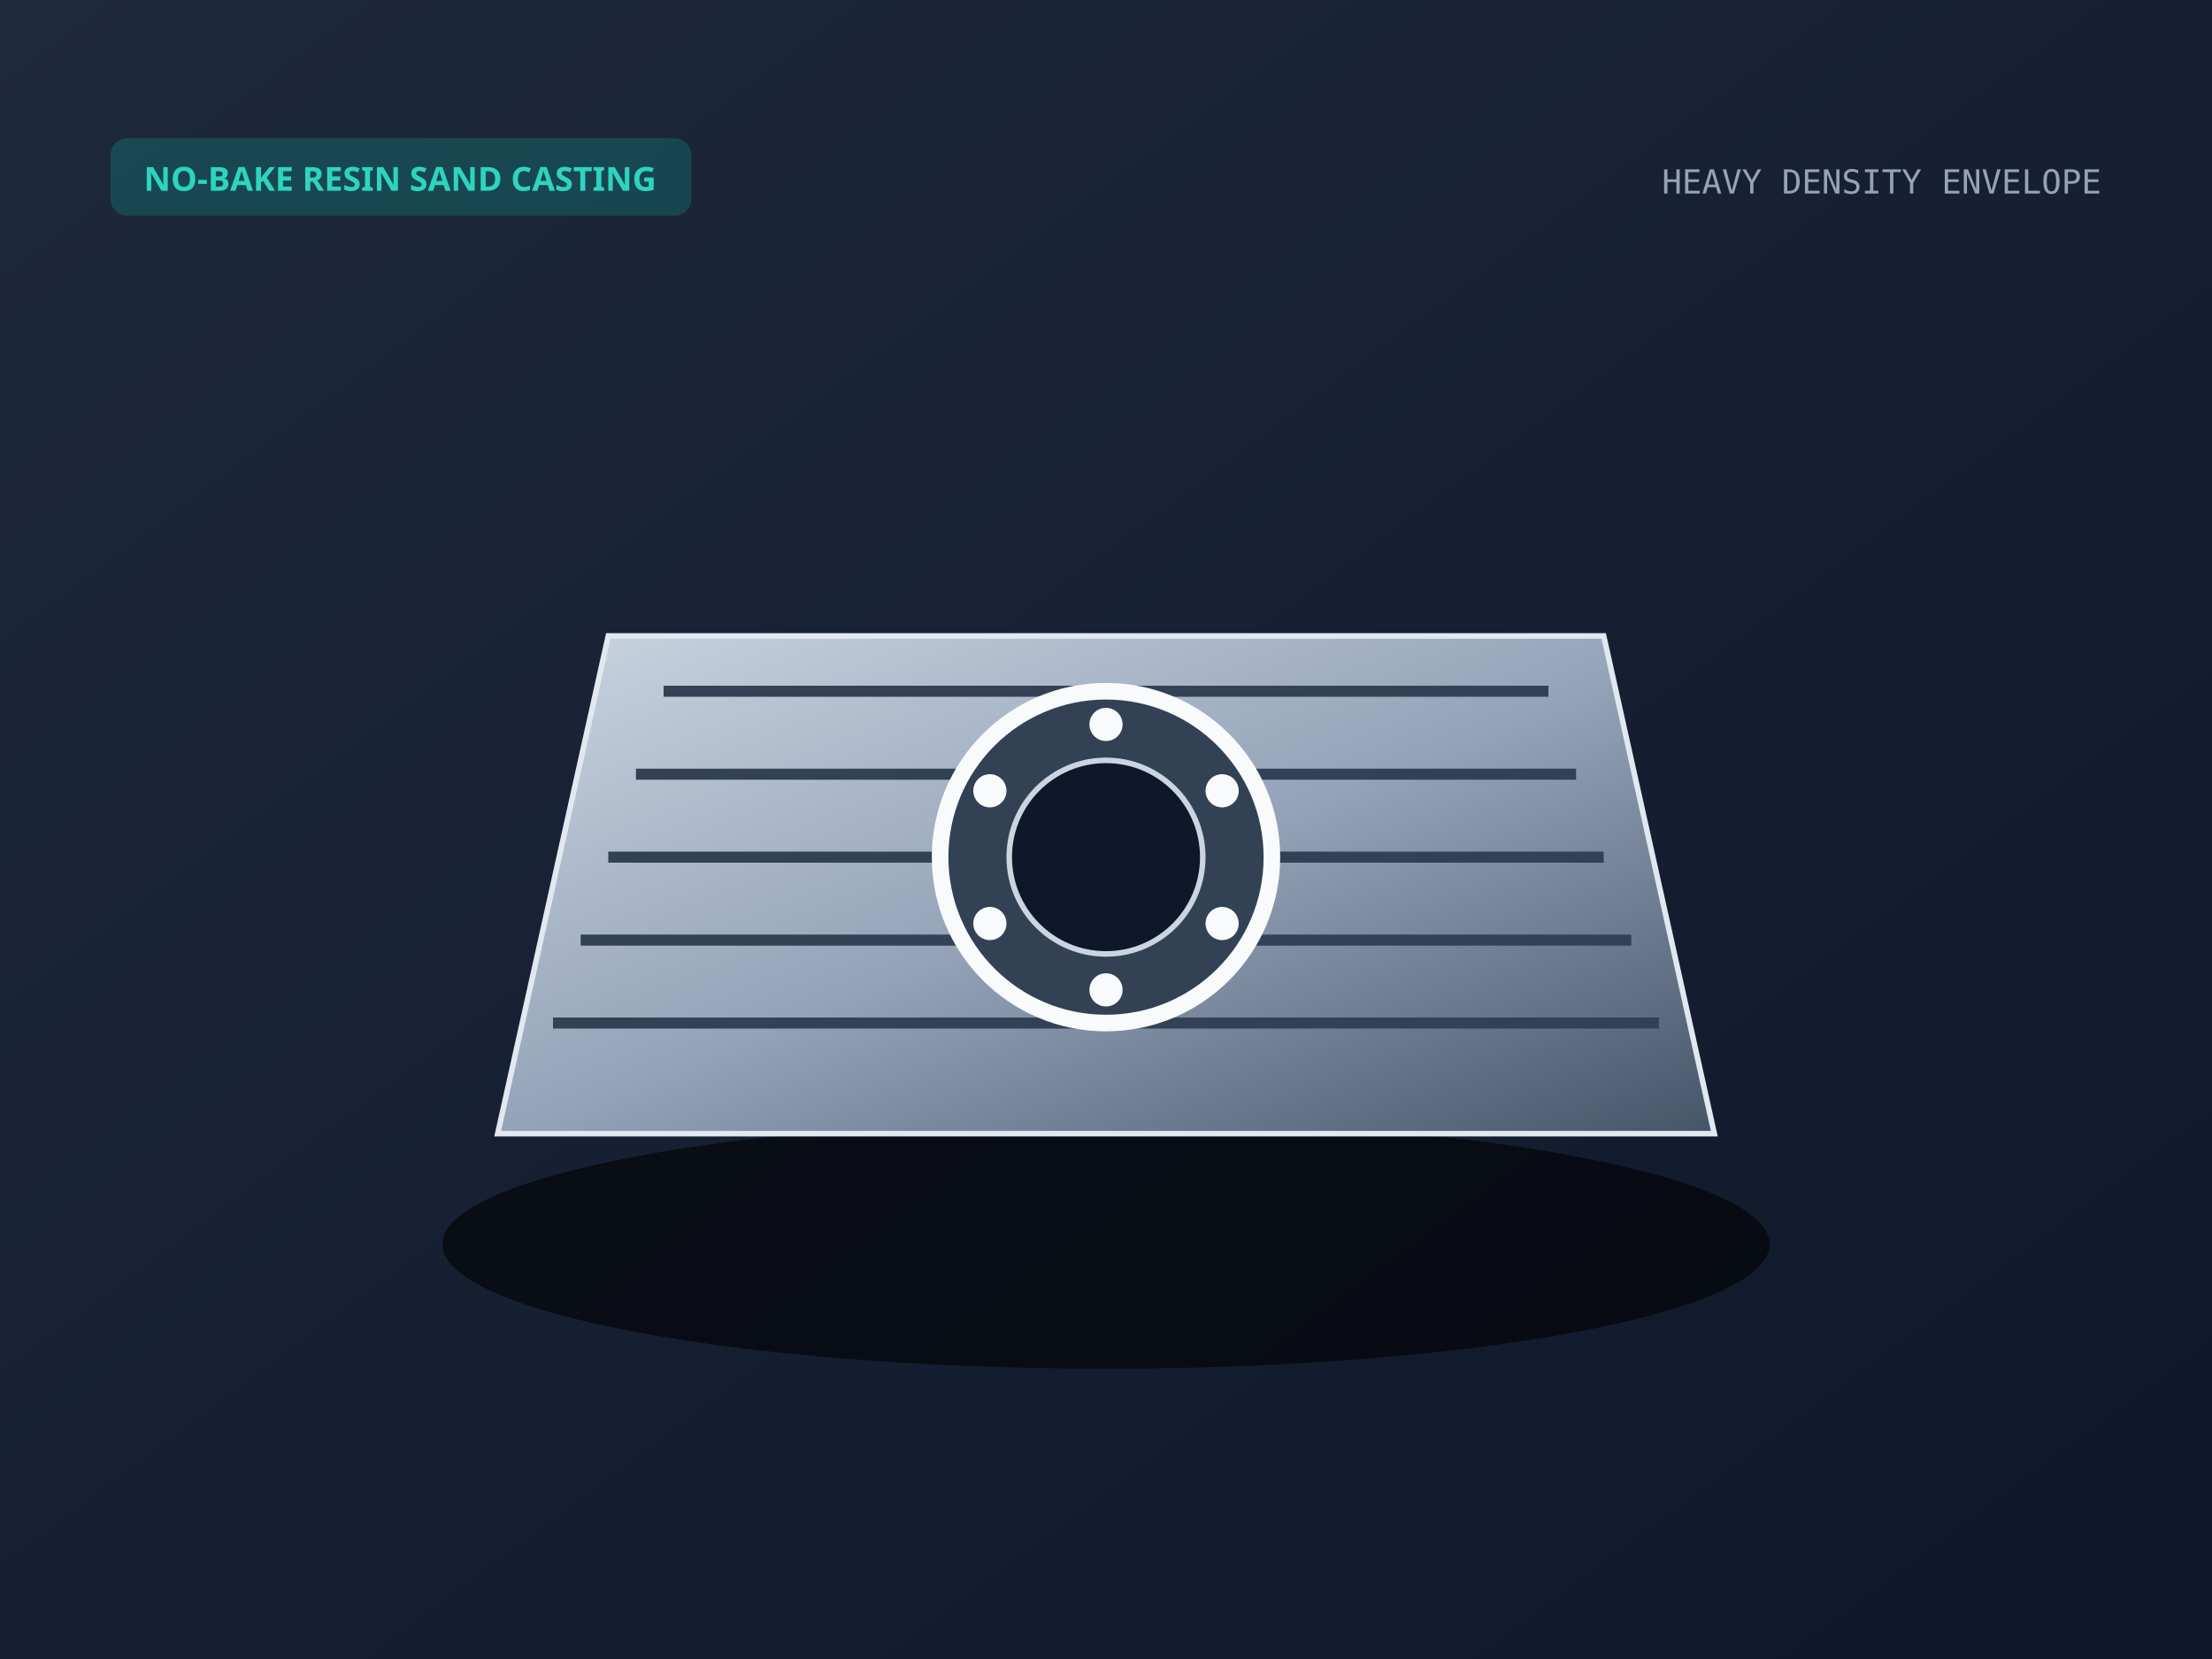
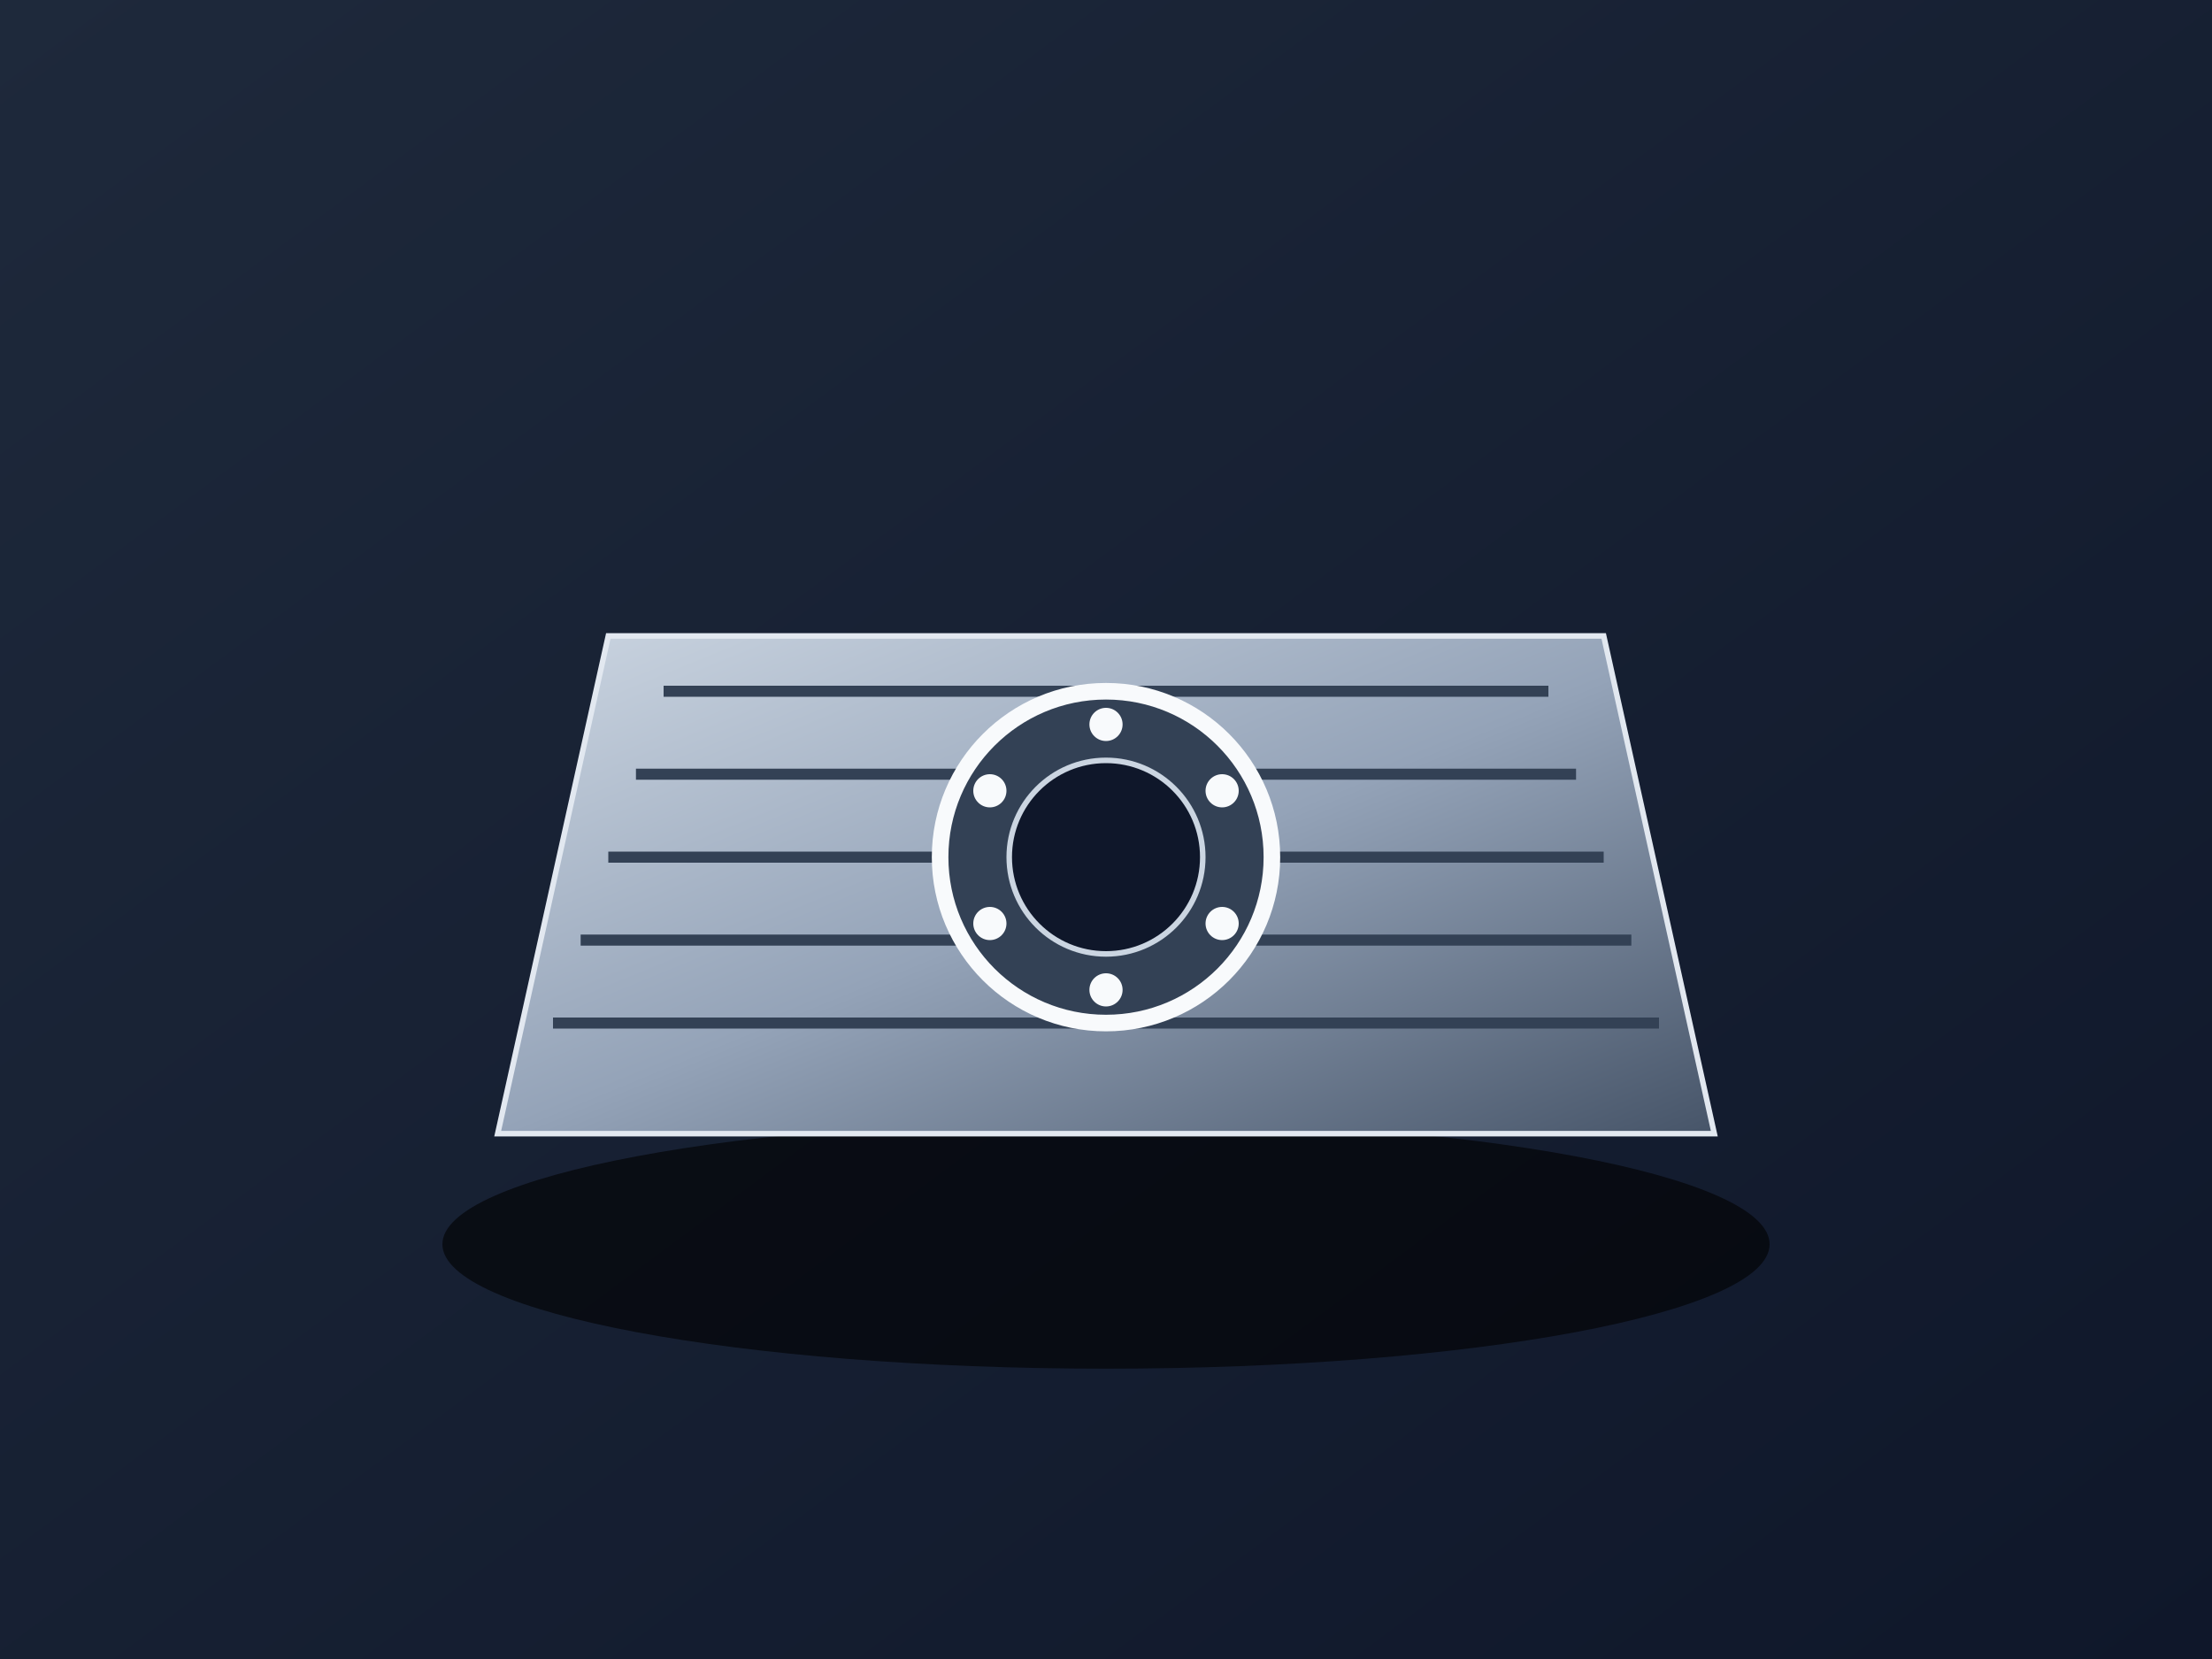
<svg xmlns="http://www.w3.org/2000/svg" viewBox="0 0 800 600" width="800" height="600">
  <defs>
    <linearGradient id="bgNoBake" x1="0" y1="0" x2="1" y2="1">
      <stop offset="0%" stop-color="#1e293b" />
      <stop offset="100%" stop-color="#0f172a" />
    </linearGradient>
    <linearGradient id="castIron" x1="0" y1="0" x2="1" y2="1">
      <stop offset="0%" stop-color="#cbd5e1" />
      <stop offset="50%" stop-color="#94a3b8" />
      <stop offset="100%" stop-color="#475569" />
    </linearGradient>
  </defs>
  <rect width="800" height="600" fill="url(#bgNoBake)" />
  <g transform="translate(400, 310)">
    <ellipse cx="0" cy="140" rx="240" ry="45" fill="#000000" opacity="0.6" />
    <path d="M -180,-80 L 180,-80 L 220,100 L -220,100 Z" fill="url(#castIron)" stroke="#e2e8f0" stroke-width="2" />
    <line x1="-160" y1="-60" x2="160" y2="-60" stroke="#334155" stroke-width="4" />
    <line x1="-170" y1="-30" x2="170" y2="-30" stroke="#334155" stroke-width="4" />
    <line x1="-180" y1="0" x2="180" y2="0" stroke="#334155" stroke-width="4" />
    <line x1="-190" y1="30" x2="190" y2="30" stroke="#334155" stroke-width="4" />
    <line x1="-200" y1="60" x2="200" y2="60" stroke="#334155" stroke-width="4" />
    <circle cx="0" cy="0" r="60" fill="#334155" stroke="#f8fafc" stroke-width="6" />
    <circle cx="0" cy="0" r="35" fill="#0f172a" stroke="#cbd5e1" stroke-width="2" />
    <circle cx="0" cy="-48" r="6" fill="#f8fafc" />
    <circle cx="42" cy="-24" r="6" fill="#f8fafc" />
    <circle cx="42" cy="24" r="6" fill="#f8fafc" />
    <circle cx="0" cy="48" r="6" fill="#f8fafc" />
    <circle cx="-42" cy="24" r="6" fill="#f8fafc" />
    <circle cx="-42" cy="-24" r="6" fill="#f8fafc" />
  </g>
-   <g transform="translate(40, 50)">
-     <rect x="0" y="0" width="210" height="28" rx="6" fill="#0d9488" opacity="0.3" />
-     <text x="12" y="19" fill="#2dd4bf" font-family="sans-serif" font-size="12" font-weight="bold">NO-BAKE RESIN SAND CASTING</text>
-   </g>
-   <g transform="translate(760, 50)">
-     <text x="0" y="20" fill="#94a3b8" font-family="monospace" font-size="12" text-anchor="end">HEAVY DENSITY ENVELOPE</text>
-   </g>
</svg>
